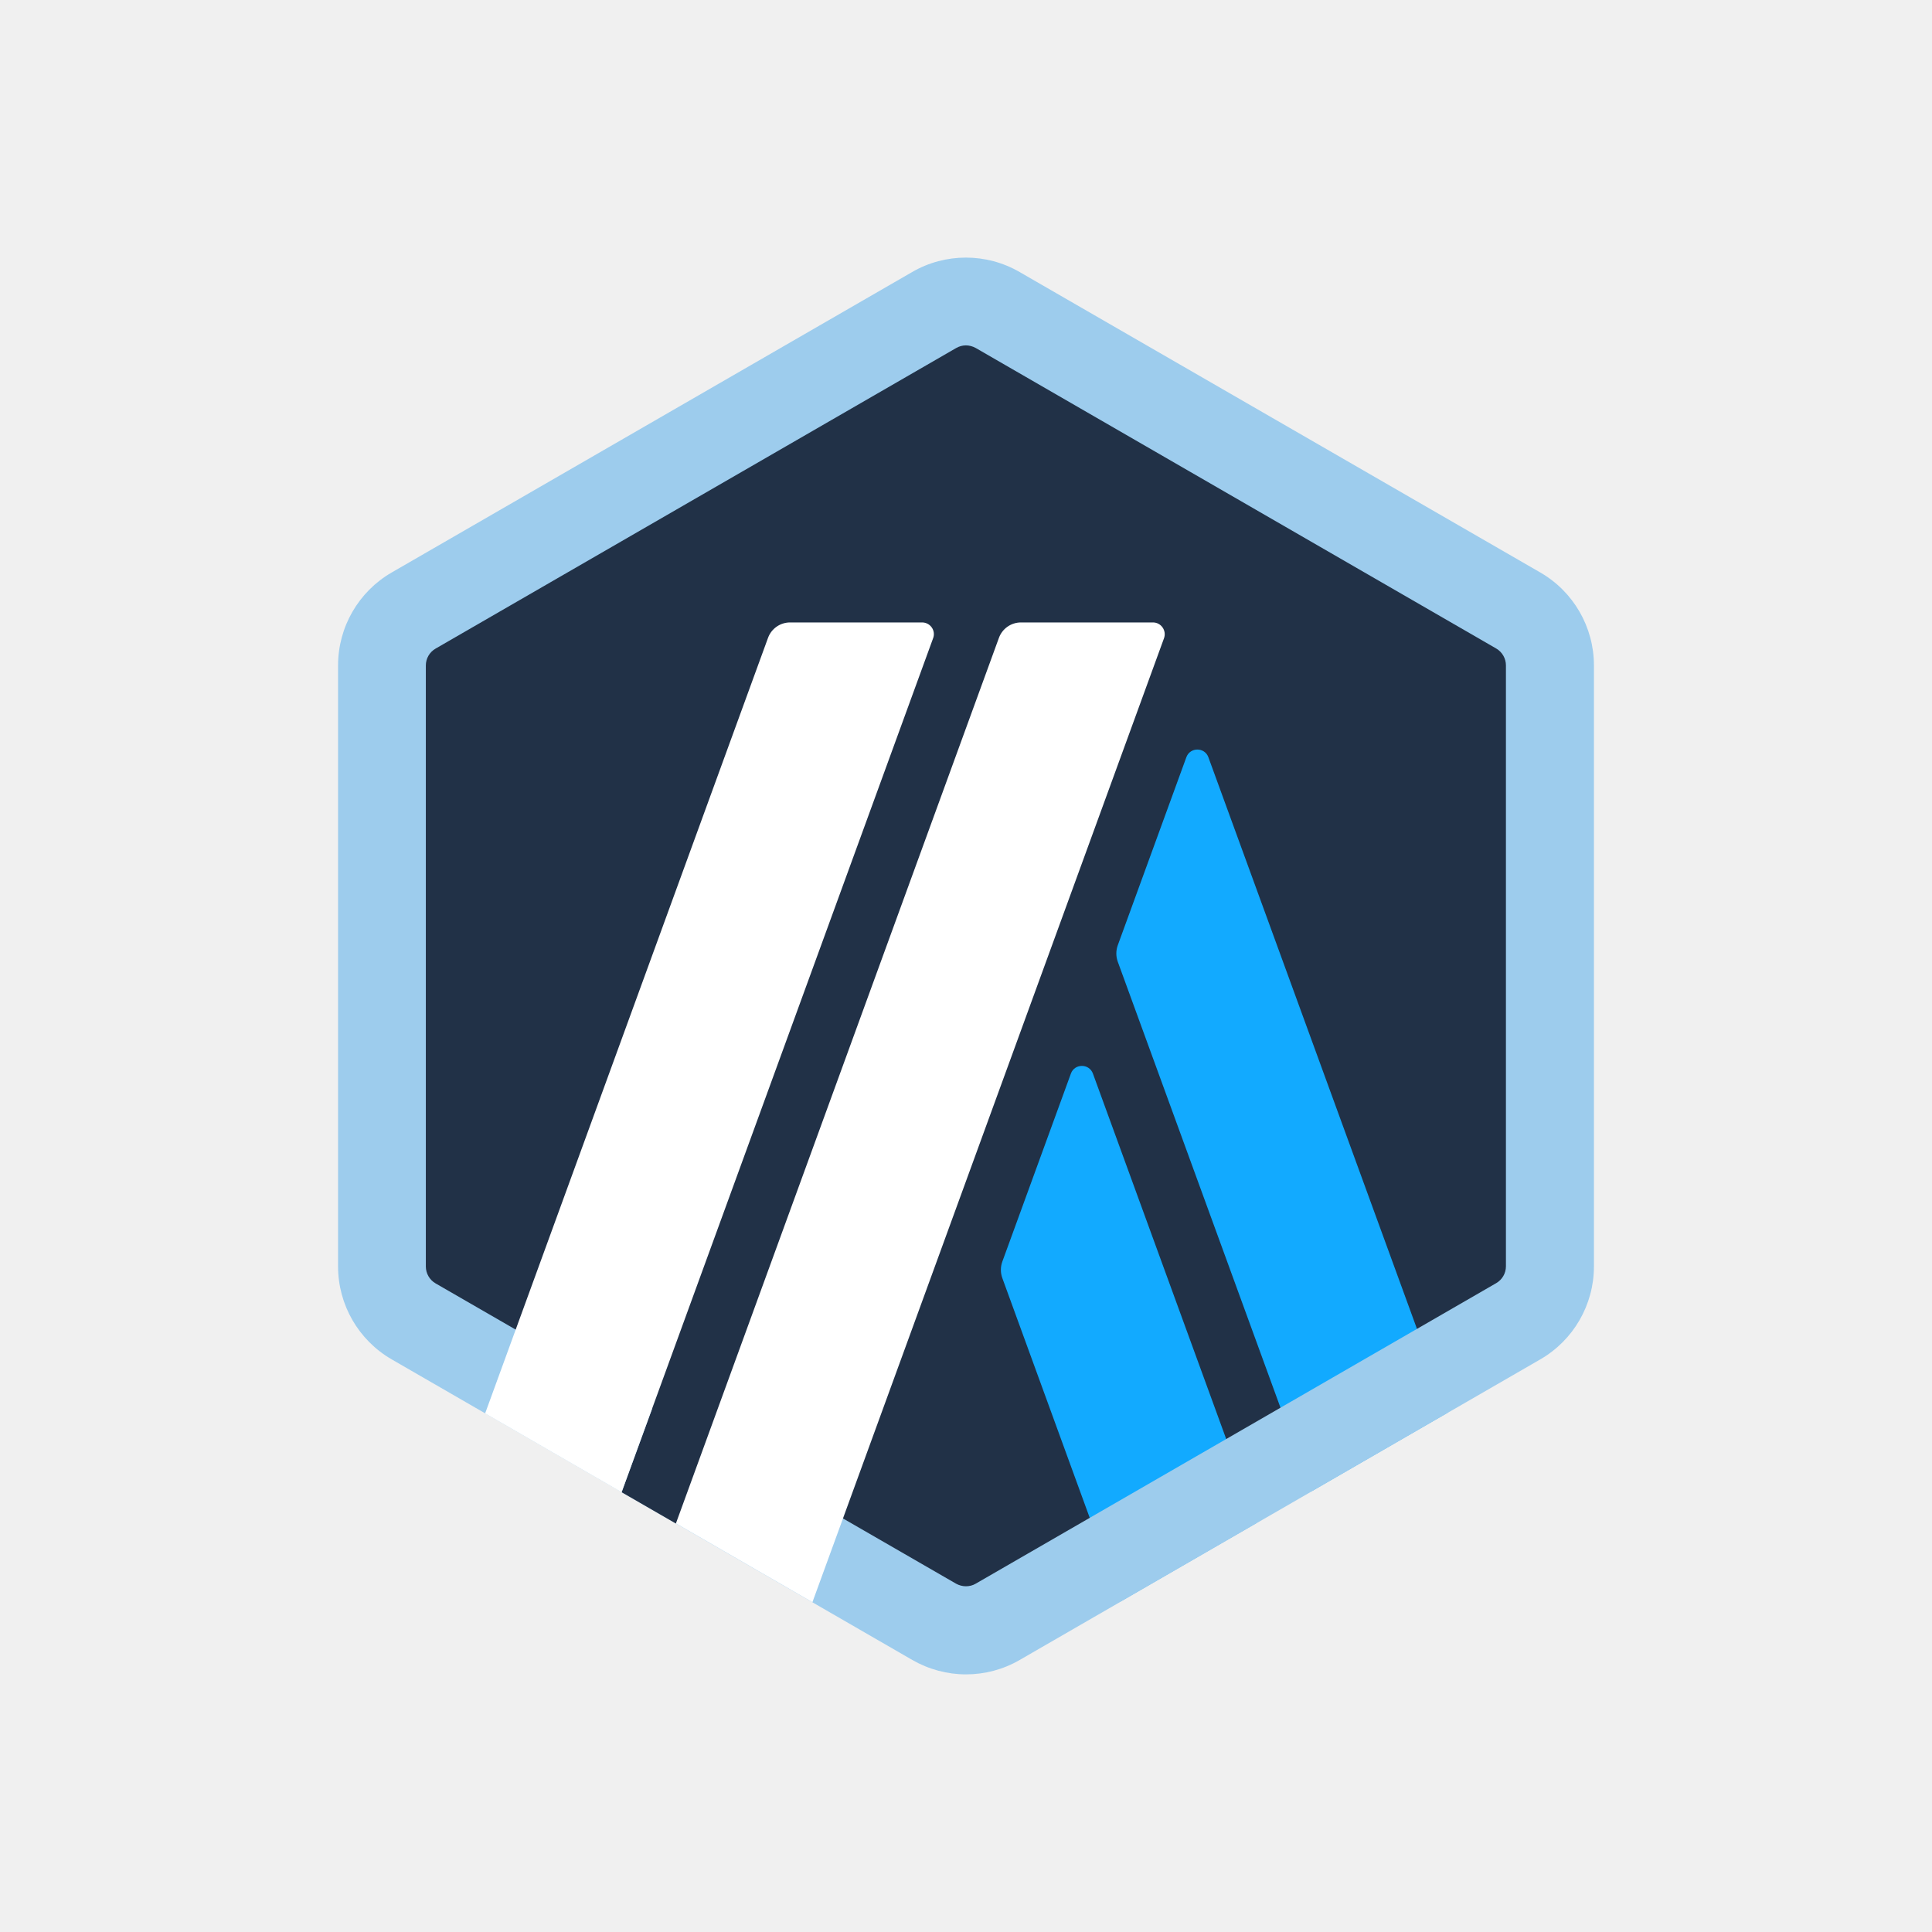
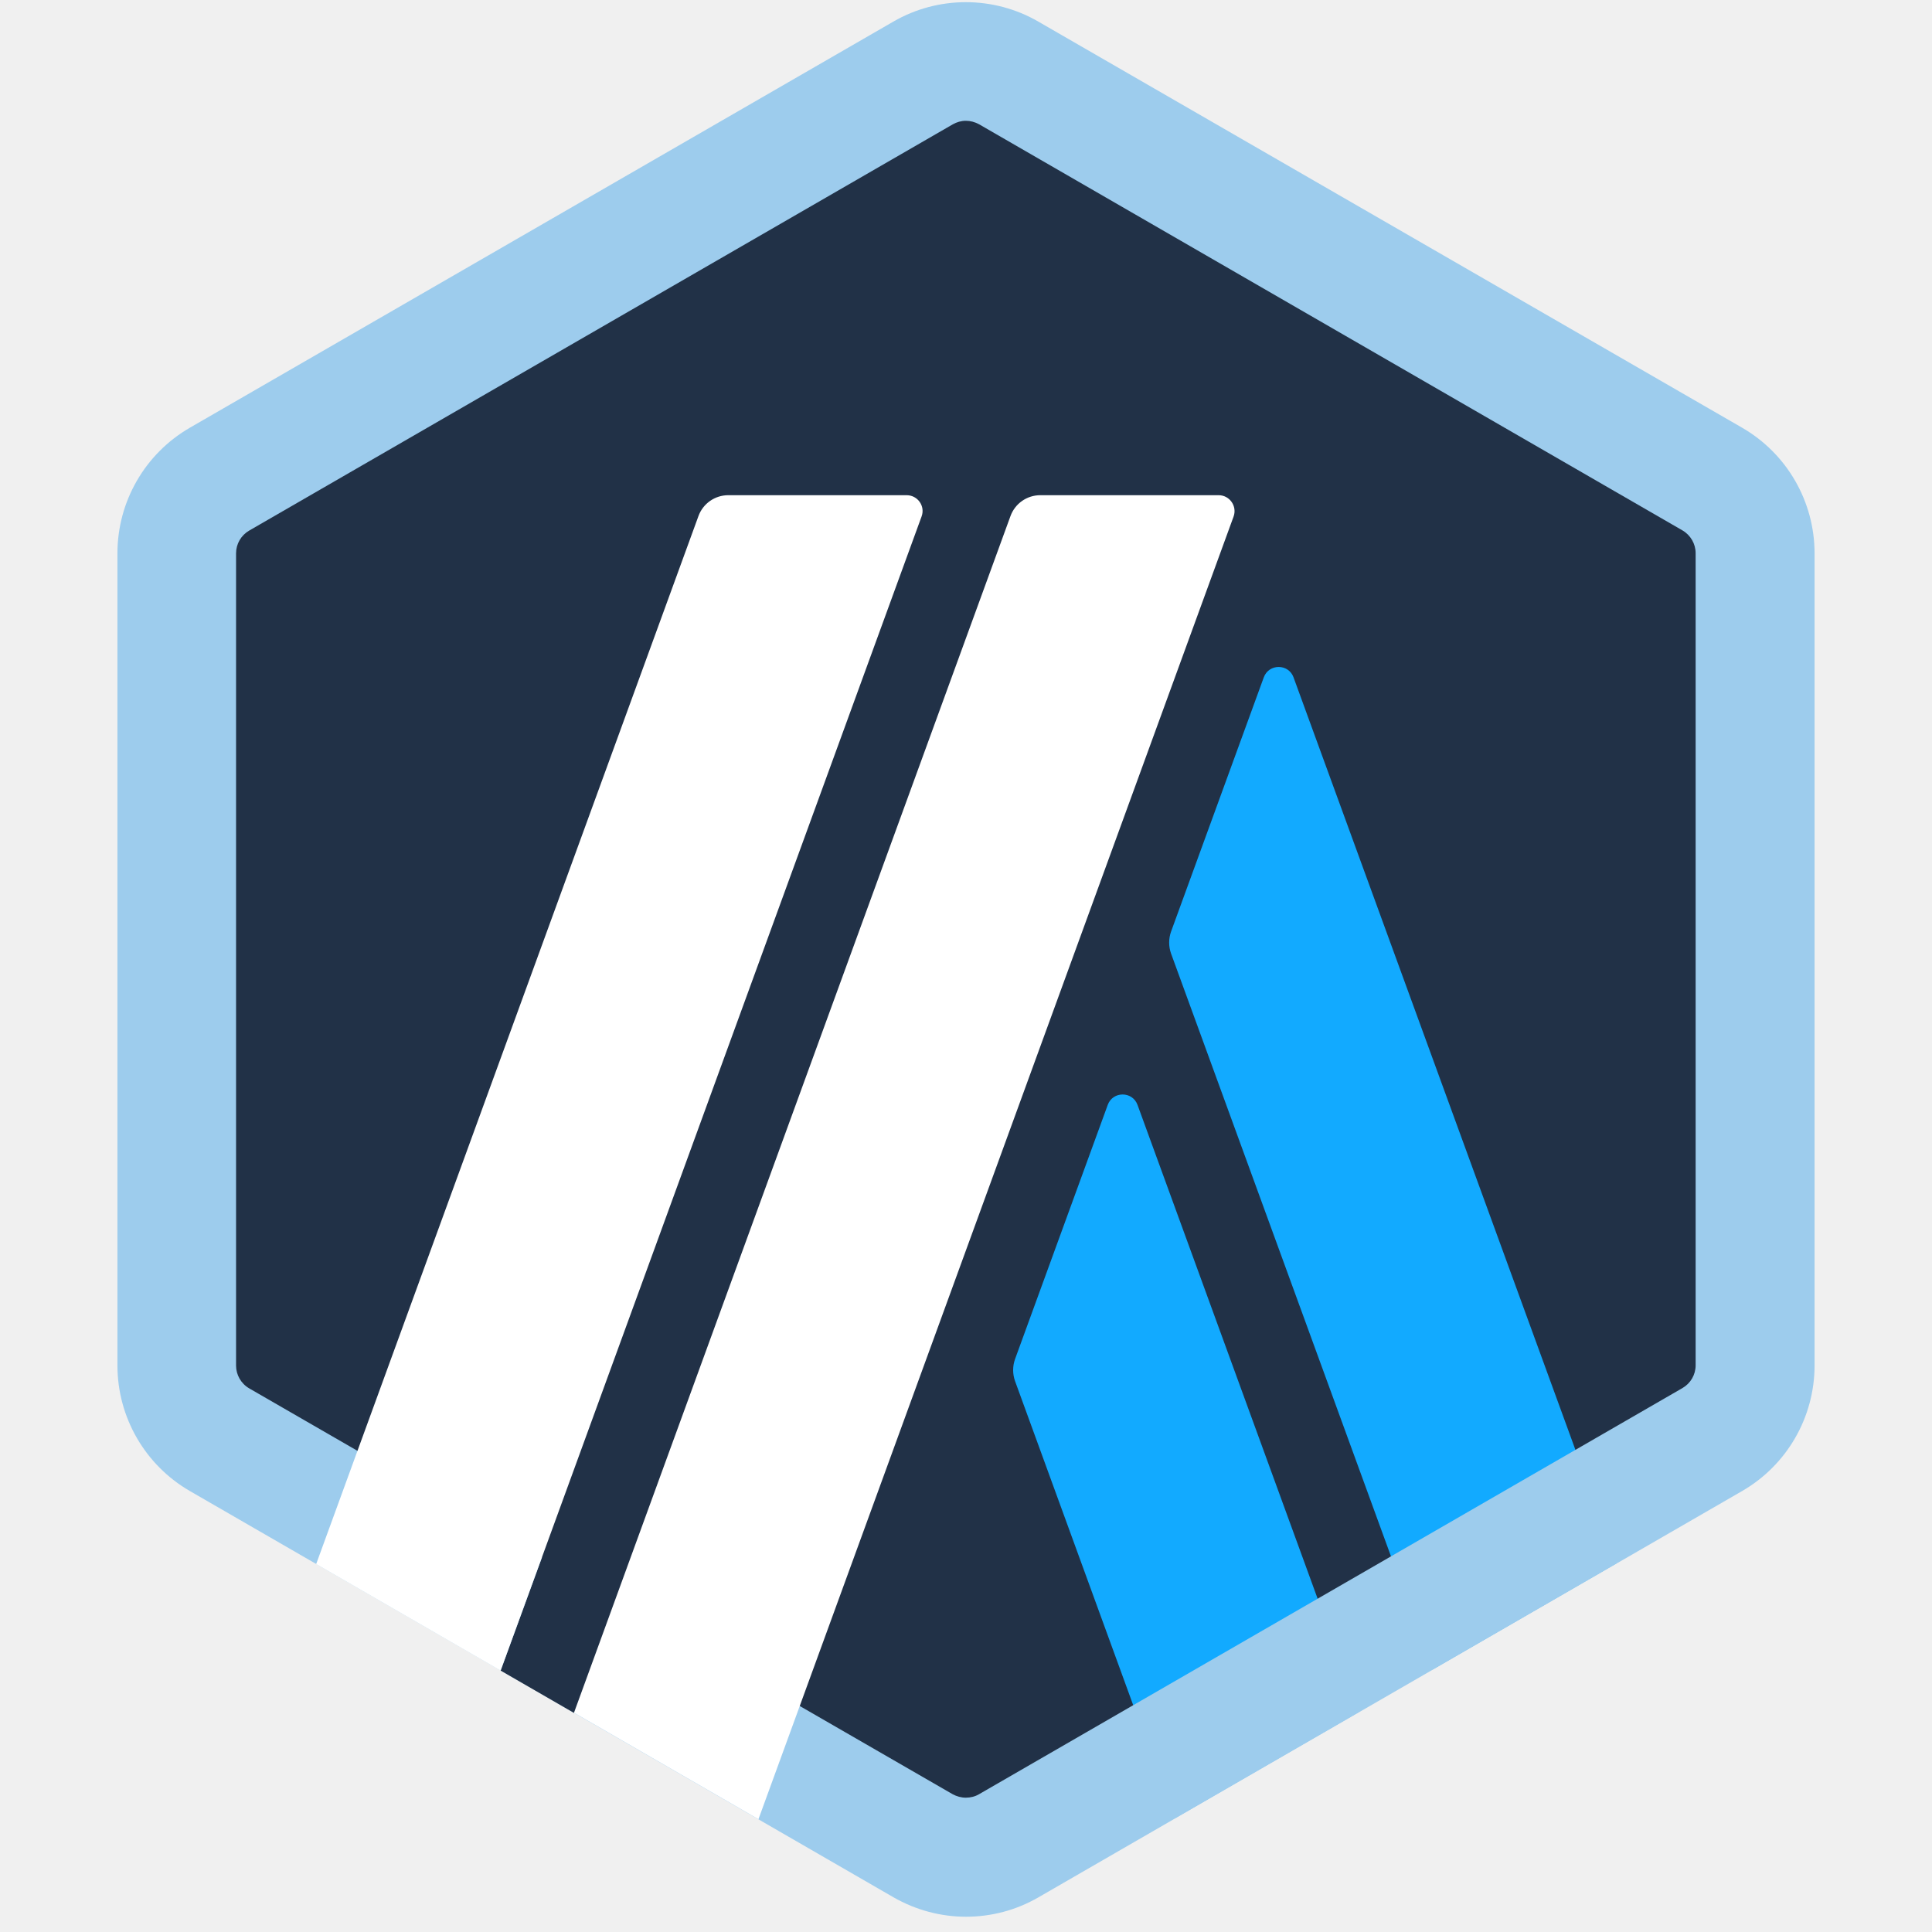
- <svg xmlns="http://www.w3.org/2000/svg" id="c" data-name="Layer 3" viewBox="0 0 1500 1500">
-   <defs>
-     <style>
-       .d {
-         fill: #fff;
-       }
- 
-       .e {
-         fill: #9dcced;
-       }
- 
-       .f {
-         fill: #213147;
-       }
- 
-       .g {
-         fill: #12aaff;
-       }
-     </style>
-   </defs>
-   <path class="f" d="m299.47,534.35v431.21c0,27.53,14.71,52.99,38.54,66.71l373.44,215.65c23.83,13.72,53.17,13.72,77,0l373.44-215.65c23.83-13.72,38.54-39.18,38.54-66.71v-431.21c0-27.53-14.71-52.99-38.54-66.71l-373.44-215.65c-23.83-13.72-53.17-13.72-77,0l-373.53,215.65c-23.83,13.72-38.45,39.18-38.45,66.71Z" />
-   <g>
-     <path class="g" d="m831.42,833.59l-53.26,146.05c-1.44,4.06-1.44,8.49,0,12.55l91.62,251.3,105.97-61.2-127.19-348.7c-2.89-8.03-14.26-8.03-17.15,0Z" />
-     <path class="g" d="m938.21,587.97c-2.89-8.03-14.26-8.03-17.15,0l-53.26,146.05c-1.44,4.06-1.44,8.49,0,12.55l150.11,411.44,105.97-61.2-185.68-508.84Z" />
-   </g>
-   <path class="e" d="m749.91,268.15c2.62,0,5.24.72,7.58,1.99l404.13,233.34c4.69,2.71,7.58,7.76,7.58,13.09v466.59c0,5.42-2.89,10.38-7.58,13.09l-404.13,233.34c-2.26,1.35-4.96,1.99-7.58,1.99s-5.24-.72-7.58-1.99l-404.13-233.16c-4.69-2.71-7.58-7.76-7.58-13.09v-466.68c0-5.42,2.89-10.38,7.58-13.09l404.13-233.34c2.35-1.35,4.96-2.08,7.58-2.08m0-68.15c-14.35,0-28.8,3.7-41.7,11.19l-404.04,233.25c-25.82,14.89-41.7,42.43-41.7,72.21v466.59c0,29.79,15.89,57.32,41.7,72.21l404.13,233.34c12.91,7.4,27.26,11.19,41.7,11.19s28.8-3.7,41.7-11.19l404.13-233.34c25.82-14.89,41.7-42.43,41.7-72.21v-466.59c0-29.79-15.89-57.32-41.7-72.21l-404.22-233.25c-12.91-7.49-27.35-11.19-41.7-11.19h0Z" />
-   <polygon class="f" points="482.63 1158.55 519.82 1056.73 594.65 1118.92 524.69 1182.83 482.63 1158.55" />
-   <g>
-     <path class="d" d="m715.88,483.26h-102.45c-7.67,0-14.53,4.78-17.15,12.01l-219.62,602.08,105.97,61.2,241.83-663.01c2.26-5.96-2.17-12.28-8.58-12.28Z" />
-     <path class="d" d="m895.15,483.26h-102.45c-7.67,0-14.53,4.78-17.15,12.01l-250.76,687.48,105.97,61.2,272.97-748.41c2.17-5.96-2.26-12.28-8.58-12.28Z" />
-   </g>
+ <svg xmlns="http://www.w3.org/2000/svg" width="296" height="296" viewBox="0 0 296 296" fill="none">
+   <path d="M27.858 89.493V204.482C27.858 211.824 31.781 218.613 38.136 222.272L137.72 279.778C144.074 283.437 151.898 283.437 158.253 279.778L257.837 222.272C264.192 218.613 268.114 211.824 268.114 204.482V89.493C268.114 82.152 264.192 75.362 257.837 71.704L158.253 14.197C151.898 10.539 144.074 10.539 137.72 14.197L38.112 71.704C31.757 75.362 27.858 82.152 27.858 89.493Z" fill="#213147" />
+   <path d="M169.712 169.291L155.51 208.237C155.126 209.32 155.126 210.501 155.51 211.584L179.942 278.597L208.2 262.277L174.283 169.291C173.512 167.149 170.48 167.149 169.71 169.291H169.712Z" fill="#12AAFF" />
+   <path d="M198.19 103.792C197.419 101.65 194.387 101.65 193.617 103.792L179.414 142.738C179.03 143.821 179.03 145.002 179.414 146.085L219.443 255.802L247.702 239.482L198.187 103.792H198.19Z" fill="#12AAFF" />
+   <path d="M147.976 18.506C148.675 18.506 149.374 18.698 149.998 19.037L257.766 81.261C259.016 81.984 259.787 83.33 259.787 84.752V209.176C259.787 210.621 259.016 211.944 257.766 212.666L149.998 274.89C149.395 275.25 148.675 275.421 147.976 275.421C147.278 275.421 146.579 275.229 145.955 274.89L38.187 212.714C36.936 211.992 36.166 210.645 36.166 209.224V84.776C36.166 83.33 36.936 82.008 38.187 81.285L145.955 19.061C146.582 18.701 147.278 18.506 147.976 18.506ZM147.976 0.333C144.15 0.333 140.296 1.32 136.856 3.317L29.112 65.517C22.227 69.488 17.992 76.832 17.992 84.773V209.197C17.992 217.141 22.23 224.482 29.112 228.453L136.88 290.677C140.323 292.65 144.15 293.661 148 293.661C151.851 293.661 155.68 292.674 159.12 290.677L266.888 228.453C273.774 224.482 278.008 217.138 278.008 209.197V84.773C278.008 76.829 273.771 69.488 266.888 65.517L159.096 3.317C155.654 1.32 151.803 0.333 147.976 0.333Z" fill="#9DCCED" />
+   <path d="M76.701 255.947L86.618 228.795L106.573 245.379L87.917 262.422L76.701 255.947Z" fill="#213147" />
+   <path d="M138.901 75.869H111.581C109.536 75.869 107.706 77.144 107.008 79.072L48.442 239.626L76.701 255.946L141.189 79.144C141.792 77.555 140.61 75.869 138.901 75.869Z" fill="white" />
+   <path d="M186.706 75.869H159.386C157.341 75.869 155.511 77.144 154.813 79.072L87.943 262.4L116.202 278.72L188.994 79.144C189.573 77.555 188.391 75.869 186.706 75.869Z" fill="white" />
</svg>
